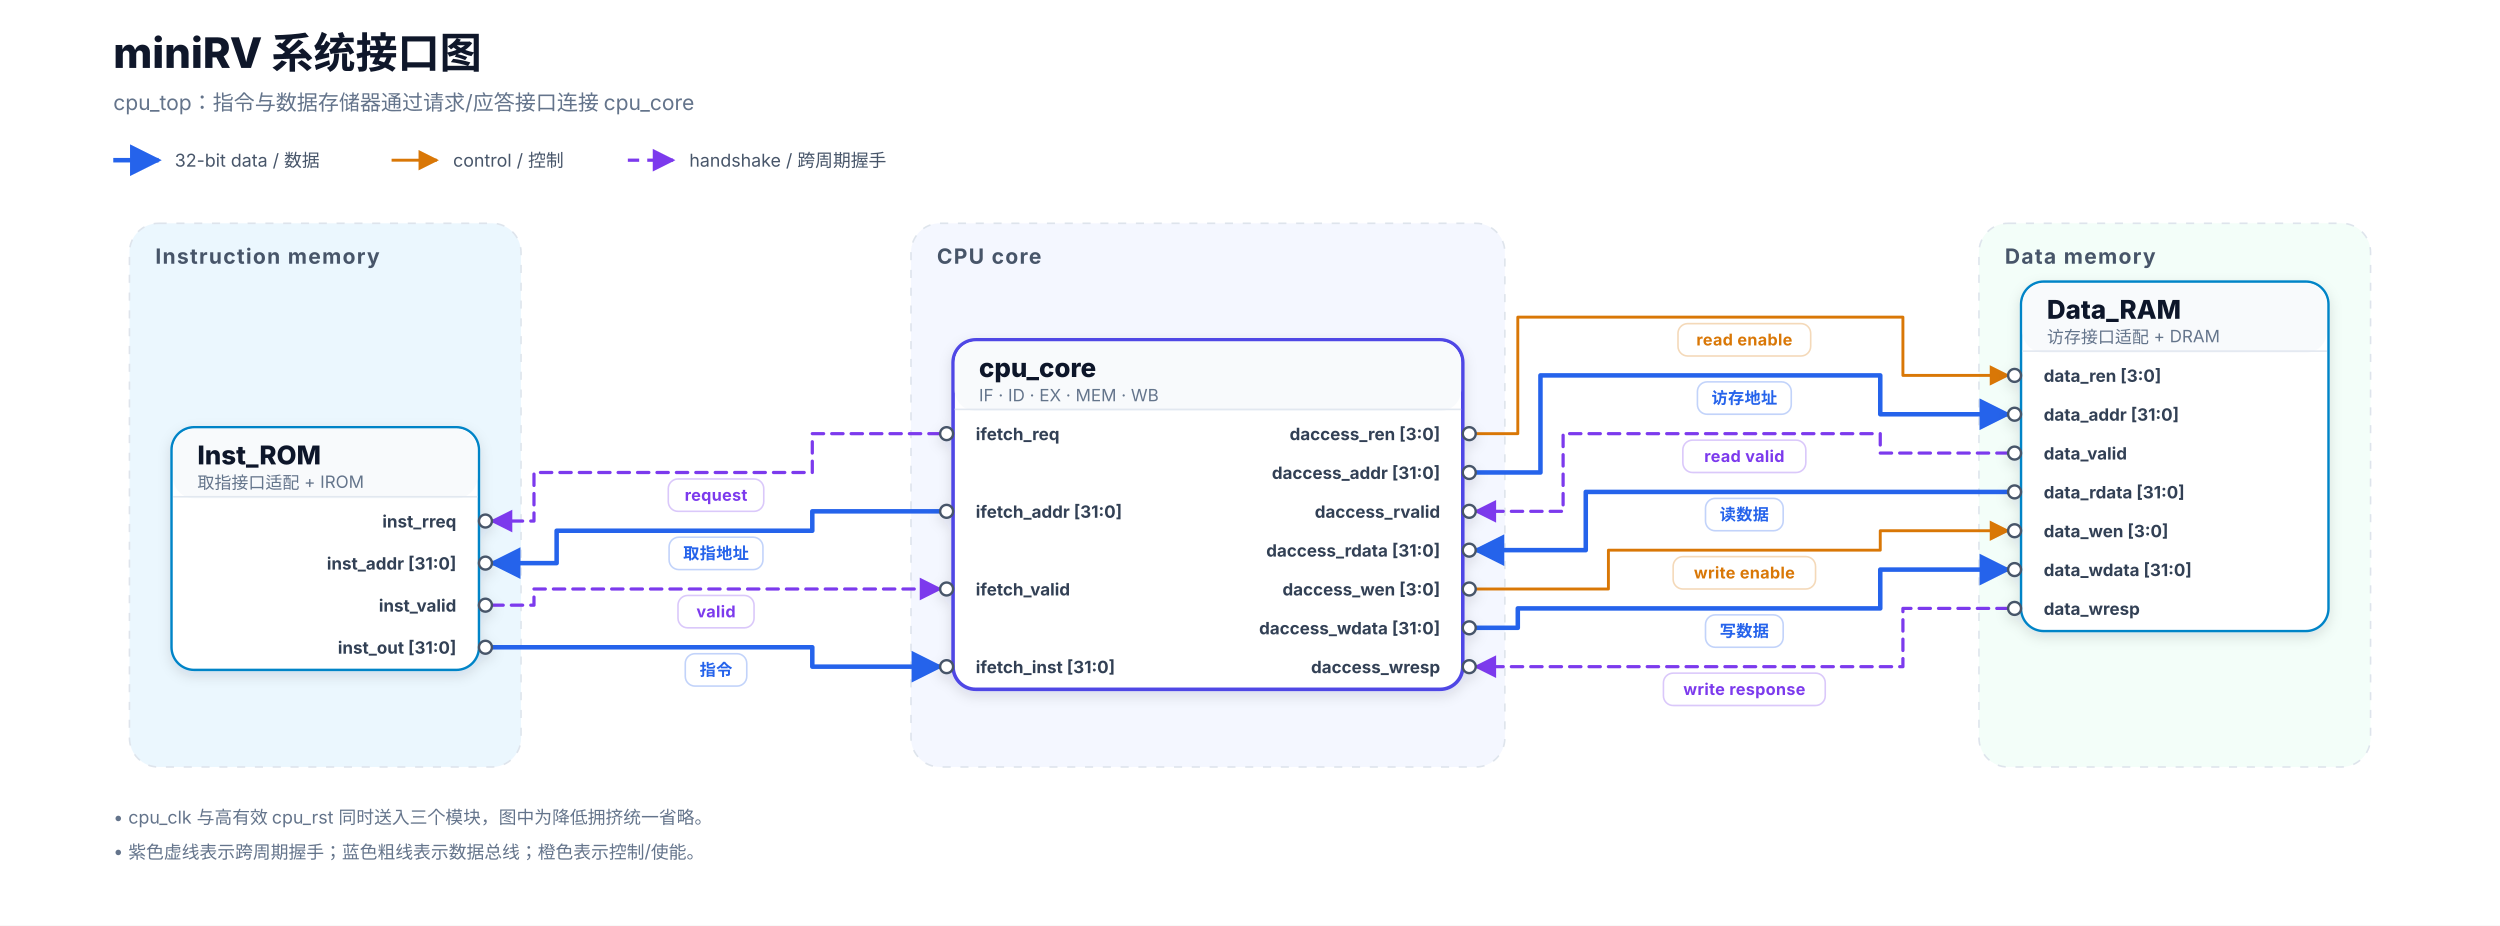
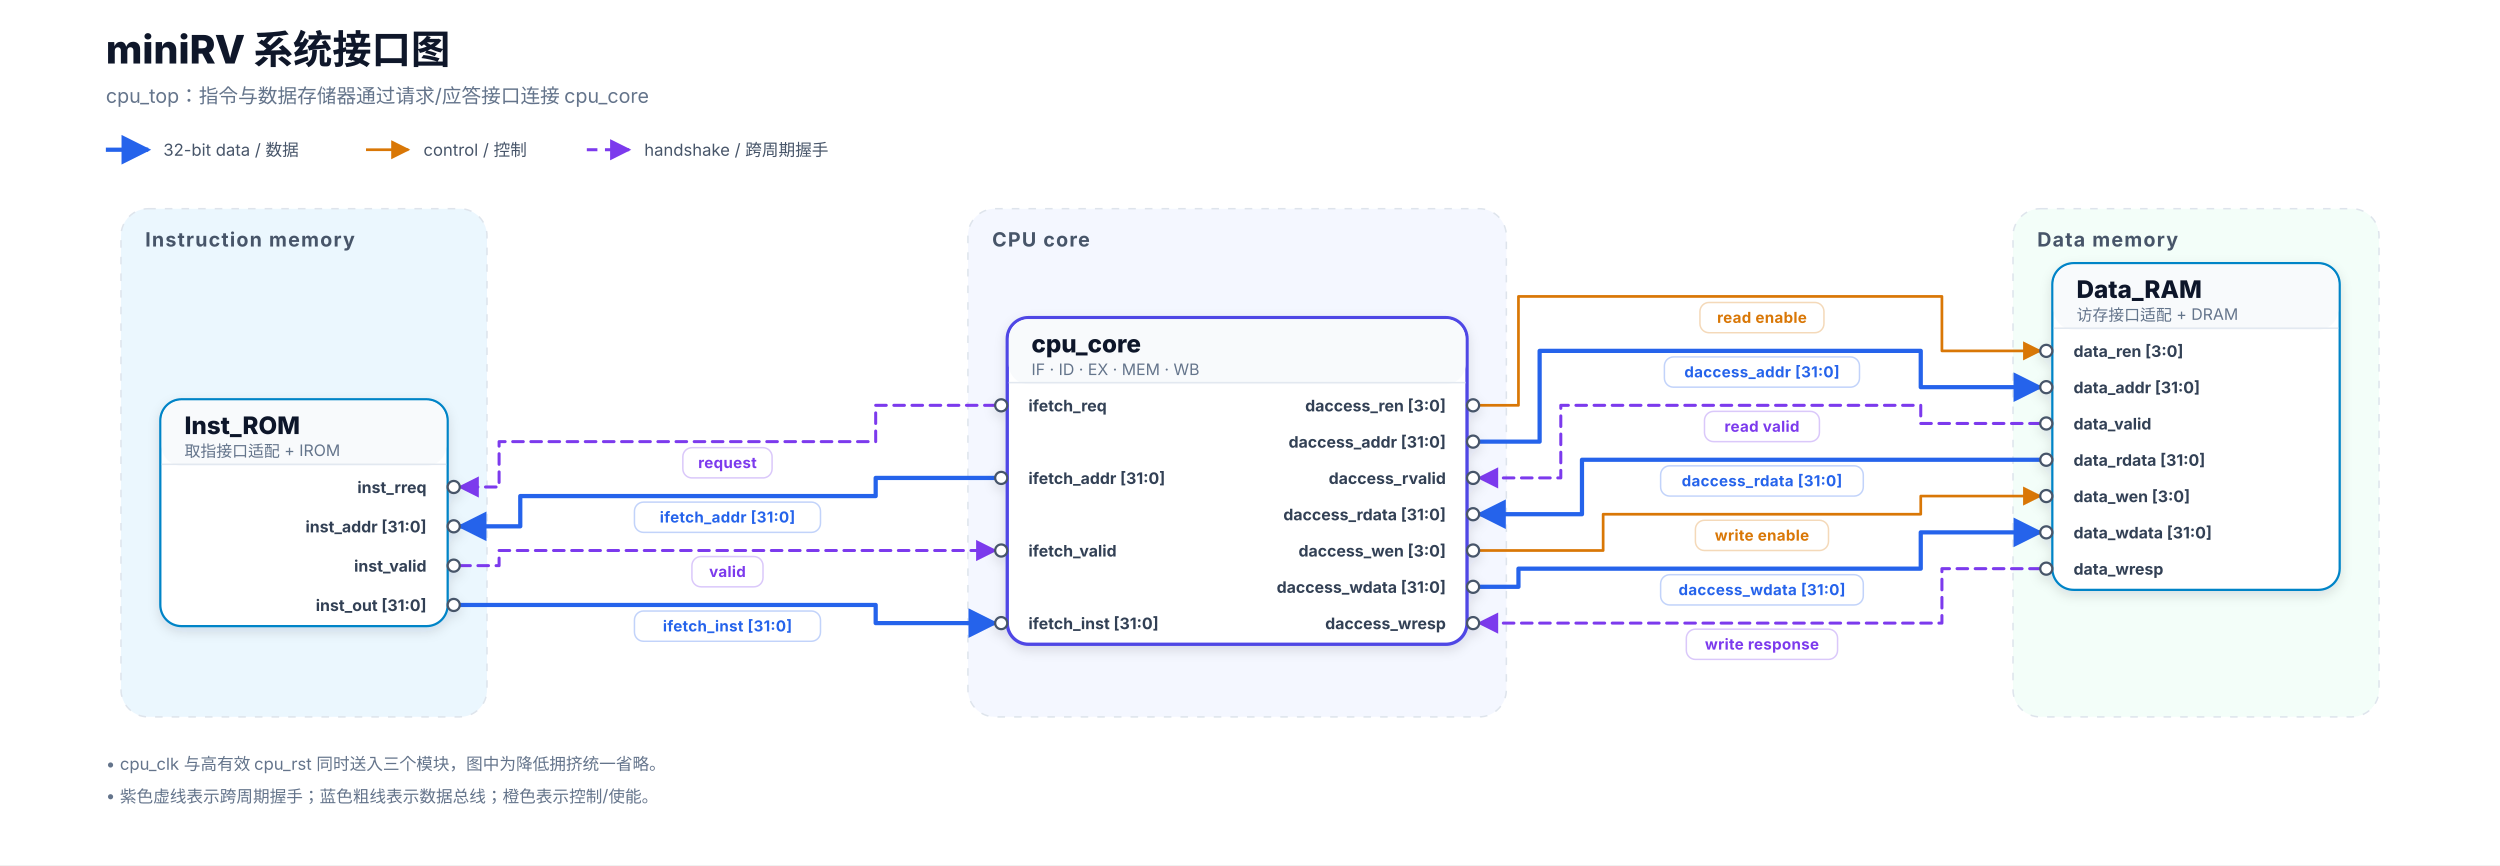
- <svg xmlns="http://www.w3.org/2000/svg" width="100%" viewBox="0 0 1545 572" role="img" aria-labelledby="title desc">
+ <svg xmlns="http://www.w3.org/2000/svg" width="100%" viewBox="0 0 1653 572" role="img" aria-labelledby="title desc">
  <defs>
    <marker id="arrow-data" viewBox="0 0 10 10" refX="9" refY="5" markerWidth="7" markerHeight="7" orient="auto-start-reverse">
      <path d="M 0 0 L 10 5 L 0 10 z" fill="#2563eb" />
    </marker>
    <marker id="arrow-control" viewBox="0 0 10 10" refX="9" refY="5" markerWidth="7" markerHeight="7" orient="auto-start-reverse">
      <path d="M 0 0 L 10 5 L 0 10 z" fill="#d97706" />
    </marker>
    <marker id="arrow-handshake" viewBox="0 0 10 10" refX="9" refY="5" markerWidth="7" markerHeight="7" orient="auto-start-reverse">
      <path d="M 0 0 L 10 5 L 0 10 z" fill="#7c3aed" />
    </marker>
    <marker id="arrow-target" viewBox="0 0 10 10" refX="9" refY="5" markerWidth="7" markerHeight="7" orient="auto-start-reverse">
      <path d="M 0 0 L 10 5 L 0 10 z" fill="#dc2626" />
    </marker>
    <marker id="arrow-current" viewBox="0 0 10 10" refX="9" refY="5" markerWidth="7" markerHeight="7" orient="auto-start-reverse">
      <path d="M 0 0 L 10 5 L 0 10 z" fill="#475569" />
    </marker>
    <filter id="node-shadow" x="-20%" y="-20%" width="140%" height="150%">
      <feDropShadow dx="0" dy="3" stdDeviation="4" flood-color="#0f172a" flood-opacity="0.12" />
    </filter>
    <style>
      text { font-family: Inter, "Noto Sans SC", "Microsoft YaHei", sans-serif; }
      .edge { fill: none; stroke-linecap: round; stroke-linejoin: round; }
      .edge-label text { font-size: 10px; font-weight: 650; letter-spacing: .2px; }
      .stage-band rect { opacity: .64; stroke: #cbd5e1; stroke-width: 1; stroke-dasharray: 5 6; }
      .stage-band text { font-size: 13px; font-weight: 750; fill: #475569; letter-spacing: .8px; }
      .node { filter: url(#node-shadow); }
      .node-body { fill: #ffffff; stroke: #334155; stroke-width: 1.5; }
      .node-header { fill: #f8fafc; stroke: none; }
      .header-cut { stroke: #e2e8f0; stroke-width: 1; }
      .node-title { font-size: 16px; font-weight: 760; fill: #0f172a; }
      .node-subtitle { font-size: 10.5px; fill: #64748b; }
      .port circle { fill: #ffffff; stroke: #475569; stroke-width: 1.5; }
      .port text { font-size: 10.5px; font-weight: 700; fill: #334155; }
      .node-core .node-body { stroke: #4f46e5; stroke-width: 2.2; }
      .node-memory .node-body { stroke: #0284c7; }
      .node-register .node-body { stroke: #7c3aed; }
      .node-mux .node-body { stroke: #d97706; }
      .node-external .node-body { stroke: #64748b; stroke-dasharray: 7 5; }
      .node-constant .node-body { stroke: #64748b; stroke-dasharray: 3 3; }
      .status-partial .node-body { stroke: #f59e0b; stroke-dasharray: 8 5; }
      .badge { font-size: 10px; font-weight: 800; fill: #b45309; }
      .legend text { font-size: 11px; fill: #475569; }
      .note { font-size: 11px; fill: #64748b; }
    </style>
  </defs>
-   <rect width="1545" height="572" fill="#ffffff" />
+   <rect width="1653" height="572" fill="#ffffff" />
  <g transform="translate(70 0)">
    <text x="0" y="42" font-size="26" font-weight="800" fill="#0f172a">miniRV 系统接口图</text>
    <text x="0" y="68" font-size="13" fill="#64748b">cpu_top：指令与数据存储器通过请求/应答接口连接 cpu_core</text>
    <g transform="translate(0 91)">
      <g class="legend">
        <g transform="translate(0 0)">
          <path d="M 0 8 H 28" stroke="#2563eb" stroke-width="2.8" stroke-dasharray="" marker-end="url(#arrow-data)" />
          <text x="38" y="12">32-bit data / 数据</text>
        </g>
        <g transform="translate(172 0)">
          <path d="M 0 8 H 28" stroke="#d97706" stroke-width="1.8" stroke-dasharray="" marker-end="url(#arrow-control)" />
          <text x="38" y="12">control / 控制</text>
        </g>
        <g transform="translate(318 0)">
          <path d="M 0 8 H 28" stroke="#7c3aed" stroke-width="2" stroke-dasharray="7 5" marker-end="url(#arrow-handshake)" />
          <text x="38" y="12">handshake / 跨周期握手</text>
        </g>
      </g>
    </g>
  </g>
  <g transform="translate(70 138)">
    <g class="stage-band">
      <rect x="10" y="0" width="242" height="336" rx="18" fill="#e0f2fe" />
      <text x="26" y="25">Instruction memory</text>
    </g>
    <g class="stage-band">
-       <rect x="493" y="0" width="367" height="336" rx="18" fill="#eef2ff" />
-       <text x="509" y="25">CPU core</text>
+       <rect x="570" y="0" width="356" height="336" rx="18" fill="#eef2ff" />
+       <text x="586" y="25">CPU core</text>
    </g>
    <g class="stage-band">
-       <rect x="1153" y="0" width="242" height="336" rx="18" fill="#ecfdf5" />
-       <text x="1169" y="25">Data memory</text>
+       <rect x="1261" y="0" width="242" height="336" rx="18" fill="#ecfdf5" />
+       <text x="1277" y="25">Data memory</text>
    </g>
    <g class="edges">
-       <path class="edge edge-handshake" d="M 511 130 L 432 130 L 432 154 L 260 154 L 260 184 L 234 184" stroke="#7c3aed" stroke-width="2" stroke-dasharray="7 5" marker-end="url(#arrow-handshake)" />
-       <g class="edge-label" transform="translate(343 158)">
+       <path class="edge edge-handshake" d="M 588 130 L 509 130 L 509 154 L 260 154 L 260 184 L 234 184" stroke="#7c3aed" stroke-width="2" stroke-dasharray="7 5" marker-end="url(#arrow-handshake)" />
+       <g class="edge-label" transform="translate(381.5 158)">
        <rect width="59" height="20" rx="6" fill="#ffffff" fill-opacity="0.94" stroke="#7c3aed" stroke-opacity="0.28" />
        <text x="29.5" y="13.5" text-anchor="middle" fill="#7c3aed">request</text>
      </g>
-       <path class="edge edge-data" d="M 511 178 L 432 178 L 432 190 L 274 190 L 274 210 L 234 210" stroke="#2563eb" stroke-width="2.8" stroke-dasharray="" marker-end="url(#arrow-data)" />
-       <g class="edge-label" transform="translate(343.5 194)">
-         <rect width="58" height="20" rx="6" fill="#ffffff" fill-opacity="0.94" stroke="#2563eb" stroke-opacity="0.28" />
-         <text x="29" y="13.5" text-anchor="middle" fill="#2563eb">取指地址</text>
-       </g>
-       <path class="edge edge-handshake" d="M 234 236 L 260 236 L 260 226 L 511 226" stroke="#7c3aed" stroke-width="2" stroke-dasharray="7 5" marker-end="url(#arrow-handshake)" />
-       <g class="edge-label" transform="translate(349 230)">
+       <path class="edge edge-data" d="M 588 178 L 509 178 L 509 190 L 274 190 L 274 210 L 234 210" stroke="#2563eb" stroke-width="2.8" stroke-dasharray="" marker-end="url(#arrow-data)" />
+       <g class="edge-label" transform="translate(349.5 194)">
+         <rect width="123" height="20" rx="6" fill="#ffffff" fill-opacity="0.94" stroke="#2563eb" stroke-opacity="0.28" />
+         <text x="61.5" y="13.5" text-anchor="middle" fill="#2563eb">ifetch_addr [31:0]</text>
+       </g>
+       <path class="edge edge-handshake" d="M 234 236 L 260 236 L 260 226 L 588 226" stroke="#7c3aed" stroke-width="2" stroke-dasharray="7 5" marker-end="url(#arrow-handshake)" />
+       <g class="edge-label" transform="translate(387.5 230)">
        <rect width="47" height="20" rx="6" fill="#ffffff" fill-opacity="0.94" stroke="#7c3aed" stroke-opacity="0.28" />
        <text x="23.5" y="13.5" text-anchor="middle" fill="#7c3aed">valid</text>
      </g>
-       <path class="edge edge-data" d="M 234 262 L 432 262 L 432 274 L 511 274" stroke="#2563eb" stroke-width="2.8" stroke-dasharray="" marker-end="url(#arrow-data)" />
-       <g class="edge-label" transform="translate(353.5 266)">
-         <rect width="38" height="20" rx="6" fill="#ffffff" fill-opacity="0.94" stroke="#2563eb" stroke-opacity="0.28" />
-         <text x="19" y="13.5" text-anchor="middle" fill="#2563eb">指令</text>
-       </g>
-       <path class="edge edge-control" d="M 842 130 L 868 130 L 868 58 L 1106 58 L 1106 94 L 1171 94" stroke="#d97706" stroke-width="1.8" stroke-dasharray="" marker-end="url(#arrow-control)" />
-       <g class="edge-label" transform="translate(967 62)">
+       <path class="edge edge-data" d="M 234 262 L 509 262 L 509 274 L 588 274" stroke="#2563eb" stroke-width="2.8" stroke-dasharray="" marker-end="url(#arrow-data)" />
+       <g class="edge-label" transform="translate(349.5 266)">
+         <rect width="123" height="20" rx="6" fill="#ffffff" fill-opacity="0.94" stroke="#2563eb" stroke-opacity="0.28" />
+         <text x="61.5" y="13.5" text-anchor="middle" fill="#2563eb">ifetch_inst [31:0]</text>
+       </g>
+       <path class="edge edge-control" d="M 908 130 L 934 130 L 934 58 L 1214 58 L 1214 94 L 1279 94" stroke="#d97706" stroke-width="1.8" stroke-dasharray="" marker-end="url(#arrow-control)" />
+       <g class="edge-label" transform="translate(1054 62)">
        <rect width="82" height="20" rx="6" fill="#ffffff" fill-opacity="0.94" stroke="#d97706" stroke-opacity="0.28" />
        <text x="41" y="13.5" text-anchor="middle" fill="#d97706">read enable</text>
      </g>
-       <path class="edge edge-data" d="M 842 154 L 882 154 L 882 94 L 1092 94 L 1092 118 L 1171 118" stroke="#2563eb" stroke-width="2.8" stroke-dasharray="" marker-end="url(#arrow-data)" />
-       <g class="edge-label" transform="translate(979 98)">
-         <rect width="58" height="20" rx="6" fill="#ffffff" fill-opacity="0.94" stroke="#2563eb" stroke-opacity="0.28" />
-         <text x="29" y="13.5" text-anchor="middle" fill="#2563eb">访存地址</text>
-       </g>
-       <path class="edge edge-handshake" d="M 1171 142 L 1092 142 L 1092 130 L 896 130 L 896 178 L 842 178" stroke="#7c3aed" stroke-width="2" stroke-dasharray="7 5" marker-end="url(#arrow-handshake)" />
-       <g class="edge-label" transform="translate(970 134)">
+       <path class="edge edge-data" d="M 908 154 L 948 154 L 948 94 L 1200 94 L 1200 118 L 1279 118" stroke="#2563eb" stroke-width="2.8" stroke-dasharray="" marker-end="url(#arrow-data)" />
+       <g class="edge-label" transform="translate(1030.5 98)">
+         <rect width="129" height="20" rx="6" fill="#ffffff" fill-opacity="0.94" stroke="#2563eb" stroke-opacity="0.28" />
+         <text x="64.5" y="13.5" text-anchor="middle" fill="#2563eb">daccess_addr [31:0]</text>
+       </g>
+       <path class="edge edge-handshake" d="M 1279 142 L 1200 142 L 1200 130 L 962 130 L 962 178 L 908 178" stroke="#7c3aed" stroke-width="2" stroke-dasharray="7 5" marker-end="url(#arrow-handshake)" />
+       <g class="edge-label" transform="translate(1057 134)">
        <rect width="76" height="20" rx="6" fill="#ffffff" fill-opacity="0.94" stroke="#7c3aed" stroke-opacity="0.28" />
        <text x="38" y="13.5" text-anchor="middle" fill="#7c3aed">read valid</text>
      </g>
-       <path class="edge edge-data" d="M 1171 166 L 910 166 L 910 202 L 842 202" stroke="#2563eb" stroke-width="2.8" stroke-dasharray="" marker-end="url(#arrow-data)" />
-       <g class="edge-label" transform="translate(984 170)">
-         <rect width="48" height="20" rx="6" fill="#ffffff" fill-opacity="0.94" stroke="#2563eb" stroke-opacity="0.28" />
-         <text x="24" y="13.5" text-anchor="middle" fill="#2563eb">读数据</text>
-       </g>
-       <path class="edge edge-control" d="M 842 226 L 924 226 L 924 202 L 1092 202 L 1092 190 L 1171 190" stroke="#d97706" stroke-width="1.8" stroke-dasharray="" marker-end="url(#arrow-control)" />
-       <g class="edge-label" transform="translate(964 206)">
+       <path class="edge edge-data" d="M 1279 166 L 976 166 L 976 202 L 908 202" stroke="#2563eb" stroke-width="2.8" stroke-dasharray="" marker-end="url(#arrow-data)" />
+       <g class="edge-label" transform="translate(1028 170)">
+         <rect width="134" height="20" rx="6" fill="#ffffff" fill-opacity="0.94" stroke="#2563eb" stroke-opacity="0.28" />
+         <text x="67" y="13.5" text-anchor="middle" fill="#2563eb">daccess_rdata [31:0]</text>
+       </g>
+       <path class="edge edge-control" d="M 908 226 L 990 226 L 990 202 L 1200 202 L 1200 190 L 1279 190" stroke="#d97706" stroke-width="1.8" stroke-dasharray="" marker-end="url(#arrow-control)" />
+       <g class="edge-label" transform="translate(1051 206)">
        <rect width="88" height="20" rx="6" fill="#ffffff" fill-opacity="0.94" stroke="#d97706" stroke-opacity="0.28" />
        <text x="44" y="13.5" text-anchor="middle" fill="#d97706">write enable</text>
      </g>
-       <path class="edge edge-data" d="M 842 250 L 868 250 L 868 238 L 1092 238 L 1092 214 L 1171 214" stroke="#2563eb" stroke-width="2.8" stroke-dasharray="" marker-end="url(#arrow-data)" />
-       <g class="edge-label" transform="translate(984 242)">
-         <rect width="48" height="20" rx="6" fill="#ffffff" fill-opacity="0.94" stroke="#2563eb" stroke-opacity="0.28" />
-         <text x="24" y="13.5" text-anchor="middle" fill="#2563eb">写数据</text>
-       </g>
-       <path class="edge edge-handshake" d="M 1171 238 L 1106 238 L 1106 274 L 842 274" stroke="#7c3aed" stroke-width="2" stroke-dasharray="7 5" marker-end="url(#arrow-handshake)" />
-       <g class="edge-label" transform="translate(958 278)">
+       <path class="edge edge-data" d="M 908 250 L 934 250 L 934 238 L 1200 238 L 1200 214 L 1279 214" stroke="#2563eb" stroke-width="2.8" stroke-dasharray="" marker-end="url(#arrow-data)" />
+       <g class="edge-label" transform="translate(1028 242)">
+         <rect width="134" height="20" rx="6" fill="#ffffff" fill-opacity="0.94" stroke="#2563eb" stroke-opacity="0.28" />
+         <text x="67" y="13.5" text-anchor="middle" fill="#2563eb">daccess_wdata [31:0]</text>
+       </g>
+       <path class="edge edge-handshake" d="M 1279 238 L 1214 238 L 1214 274 L 908 274" stroke="#7c3aed" stroke-width="2" stroke-dasharray="7 5" marker-end="url(#arrow-handshake)" />
+       <g class="edge-label" transform="translate(1045 278)">
        <rect width="100" height="20" rx="6" fill="#ffffff" fill-opacity="0.94" stroke="#7c3aed" stroke-opacity="0.28" />
        <text x="50" y="13.5" text-anchor="middle" fill="#7c3aed">write response</text>
      </g>
    </g>
    <g class="nodes">
      <g id="node-irom" class="node node-memory" transform="translate(36 126)">
        <rect class="node-body" width="190" height="150" rx="14" />
        <rect class="node-header" x="1" y="1" width="188" height="43" rx="13" />
        <path class="header-cut" d="M 1 43 H 189" />
        <text class="node-title" x="16" y="23">Inst_ROM</text>
        <text class="node-subtitle" x="16" y="38">取指接口适配 + IROM</text>
        <g class="port port-east">
          <circle cx="194" cy="58" r="4" />
          <text x="176" y="62" text-anchor="end">inst_rreq</text>
        </g>
        <g class="port port-east">
          <circle cx="194" cy="84" r="4" />
          <text x="176" y="88" text-anchor="end">inst_addr [31:0]</text>
        </g>
        <g class="port port-east">
          <circle cx="194" cy="110" r="4" />
          <text x="176" y="114" text-anchor="end">inst_valid</text>
        </g>
        <g class="port port-east">
          <circle cx="194" cy="136" r="4" />
          <text x="176" y="140" text-anchor="end">inst_out [31:0]</text>
        </g>
      </g>
-       <g id="node-core" class="node node-core" transform="translate(519 72)">
-         <rect class="node-body" width="315" height="216" rx="14" />
-         <rect class="node-header" x="1" y="1" width="313" height="43" rx="13" />
-         <path class="header-cut" d="M 1 43 H 314" />
+       <g id="node-core" class="node node-core" transform="translate(596 72)">
+         <rect class="node-body" width="304" height="216" rx="14" />
+         <rect class="node-header" x="1" y="1" width="302" height="43" rx="13" />
+         <path class="header-cut" d="M 1 43 H 303" />
        <text class="node-title" x="16" y="23">cpu_core</text>
        <text class="node-subtitle" x="16" y="38">IF · ID · EX · MEM · WB</text>
        <g class="port port-west">
          <circle cx="-4" cy="58" r="4" />
          <text x="14" y="62" text-anchor="start">ifetch_req</text>
        </g>
        <g class="port port-west">
          <circle cx="-4" cy="106" r="4" />
          <text x="14" y="110" text-anchor="start">ifetch_addr [31:0]</text>
        </g>
        <g class="port port-west">
          <circle cx="-4" cy="154" r="4" />
          <text x="14" y="158" text-anchor="start">ifetch_valid</text>
        </g>
        <g class="port port-west">
          <circle cx="-4" cy="202" r="4" />
          <text x="14" y="206" text-anchor="start">ifetch_inst [31:0]</text>
        </g>
        <g class="port port-east">
-           <circle cx="319" cy="58" r="4" />
-           <text x="301" y="62" text-anchor="end">daccess_ren [3:0]</text>
-         </g>
-         <g class="port port-east">
-           <circle cx="319" cy="82" r="4" />
-           <text x="301" y="86" text-anchor="end">daccess_addr [31:0]</text>
-         </g>
-         <g class="port port-east">
-           <circle cx="319" cy="106" r="4" />
-           <text x="301" y="110" text-anchor="end">daccess_rvalid</text>
-         </g>
-         <g class="port port-east">
-           <circle cx="319" cy="130" r="4" />
-           <text x="301" y="134" text-anchor="end">daccess_rdata [31:0]</text>
-         </g>
-         <g class="port port-east">
-           <circle cx="319" cy="154" r="4" />
-           <text x="301" y="158" text-anchor="end">daccess_wen [3:0]</text>
-         </g>
-         <g class="port port-east">
-           <circle cx="319" cy="178" r="4" />
-           <text x="301" y="182" text-anchor="end">daccess_wdata [31:0]</text>
-         </g>
-         <g class="port port-east">
-           <circle cx="319" cy="202" r="4" />
-           <text x="301" y="206" text-anchor="end">daccess_wresp</text>
-         </g>
-       </g>
-       <g id="node-dram" class="node node-memory" transform="translate(1179 36)">
+           <circle cx="308" cy="58" r="4" />
+           <text x="290" y="62" text-anchor="end">daccess_ren [3:0]</text>
+         </g>
+         <g class="port port-east">
+           <circle cx="308" cy="82" r="4" />
+           <text x="290" y="86" text-anchor="end">daccess_addr [31:0]</text>
+         </g>
+         <g class="port port-east">
+           <circle cx="308" cy="106" r="4" />
+           <text x="290" y="110" text-anchor="end">daccess_rvalid</text>
+         </g>
+         <g class="port port-east">
+           <circle cx="308" cy="130" r="4" />
+           <text x="290" y="134" text-anchor="end">daccess_rdata [31:0]</text>
+         </g>
+         <g class="port port-east">
+           <circle cx="308" cy="154" r="4" />
+           <text x="290" y="158" text-anchor="end">daccess_wen [3:0]</text>
+         </g>
+         <g class="port port-east">
+           <circle cx="308" cy="178" r="4" />
+           <text x="290" y="182" text-anchor="end">daccess_wdata [31:0]</text>
+         </g>
+         <g class="port port-east">
+           <circle cx="308" cy="202" r="4" />
+           <text x="290" y="206" text-anchor="end">daccess_wresp</text>
+         </g>
+       </g>
+       <g id="node-dram" class="node node-memory" transform="translate(1287 36)">
        <rect class="node-body" width="190" height="216" rx="14" />
        <rect class="node-header" x="1" y="1" width="188" height="43" rx="13" />
        <path class="header-cut" d="M 1 43 H 189" />
        <text class="node-title" x="16" y="23">Data_RAM</text>
        <text class="node-subtitle" x="16" y="38">访存接口适配 + DRAM</text>
        <g class="port port-west">
          <circle cx="-4" cy="58" r="4" />
          <text x="14" y="62" text-anchor="start">data_ren [3:0]</text>
        </g>
        <g class="port port-west">
          <circle cx="-4" cy="82" r="4" />
          <text x="14" y="86" text-anchor="start">data_addr [31:0]</text>
        </g>
        <g class="port port-west">
          <circle cx="-4" cy="106" r="4" />
          <text x="14" y="110" text-anchor="start">data_valid</text>
        </g>
        <g class="port port-west">
          <circle cx="-4" cy="130" r="4" />
          <text x="14" y="134" text-anchor="start">data_rdata [31:0]</text>
        </g>
        <g class="port port-west">
          <circle cx="-4" cy="154" r="4" />
          <text x="14" y="158" text-anchor="start">data_wen [3:0]</text>
        </g>
        <g class="port port-west">
          <circle cx="-4" cy="178" r="4" />
          <text x="14" y="182" text-anchor="start">data_wdata [31:0]</text>
        </g>
        <g class="port port-west">
          <circle cx="-4" cy="202" r="4" />
          <text x="14" y="206" text-anchor="start">data_wresp</text>
        </g>
      </g>
    </g>
  </g>
  <g transform="translate(70 509)">
    <text class="note" x="0" y="0">• cpu_clk 与高有效 cpu_rst 同时送入三个模块，图中为降低拥挤统一省略。</text>
    <text class="note" x="0" y="21">• 紫色虚线表示跨周期握手；蓝色粗线表示数据总线；橙色表示控制/使能。</text>
  </g>
</svg>
